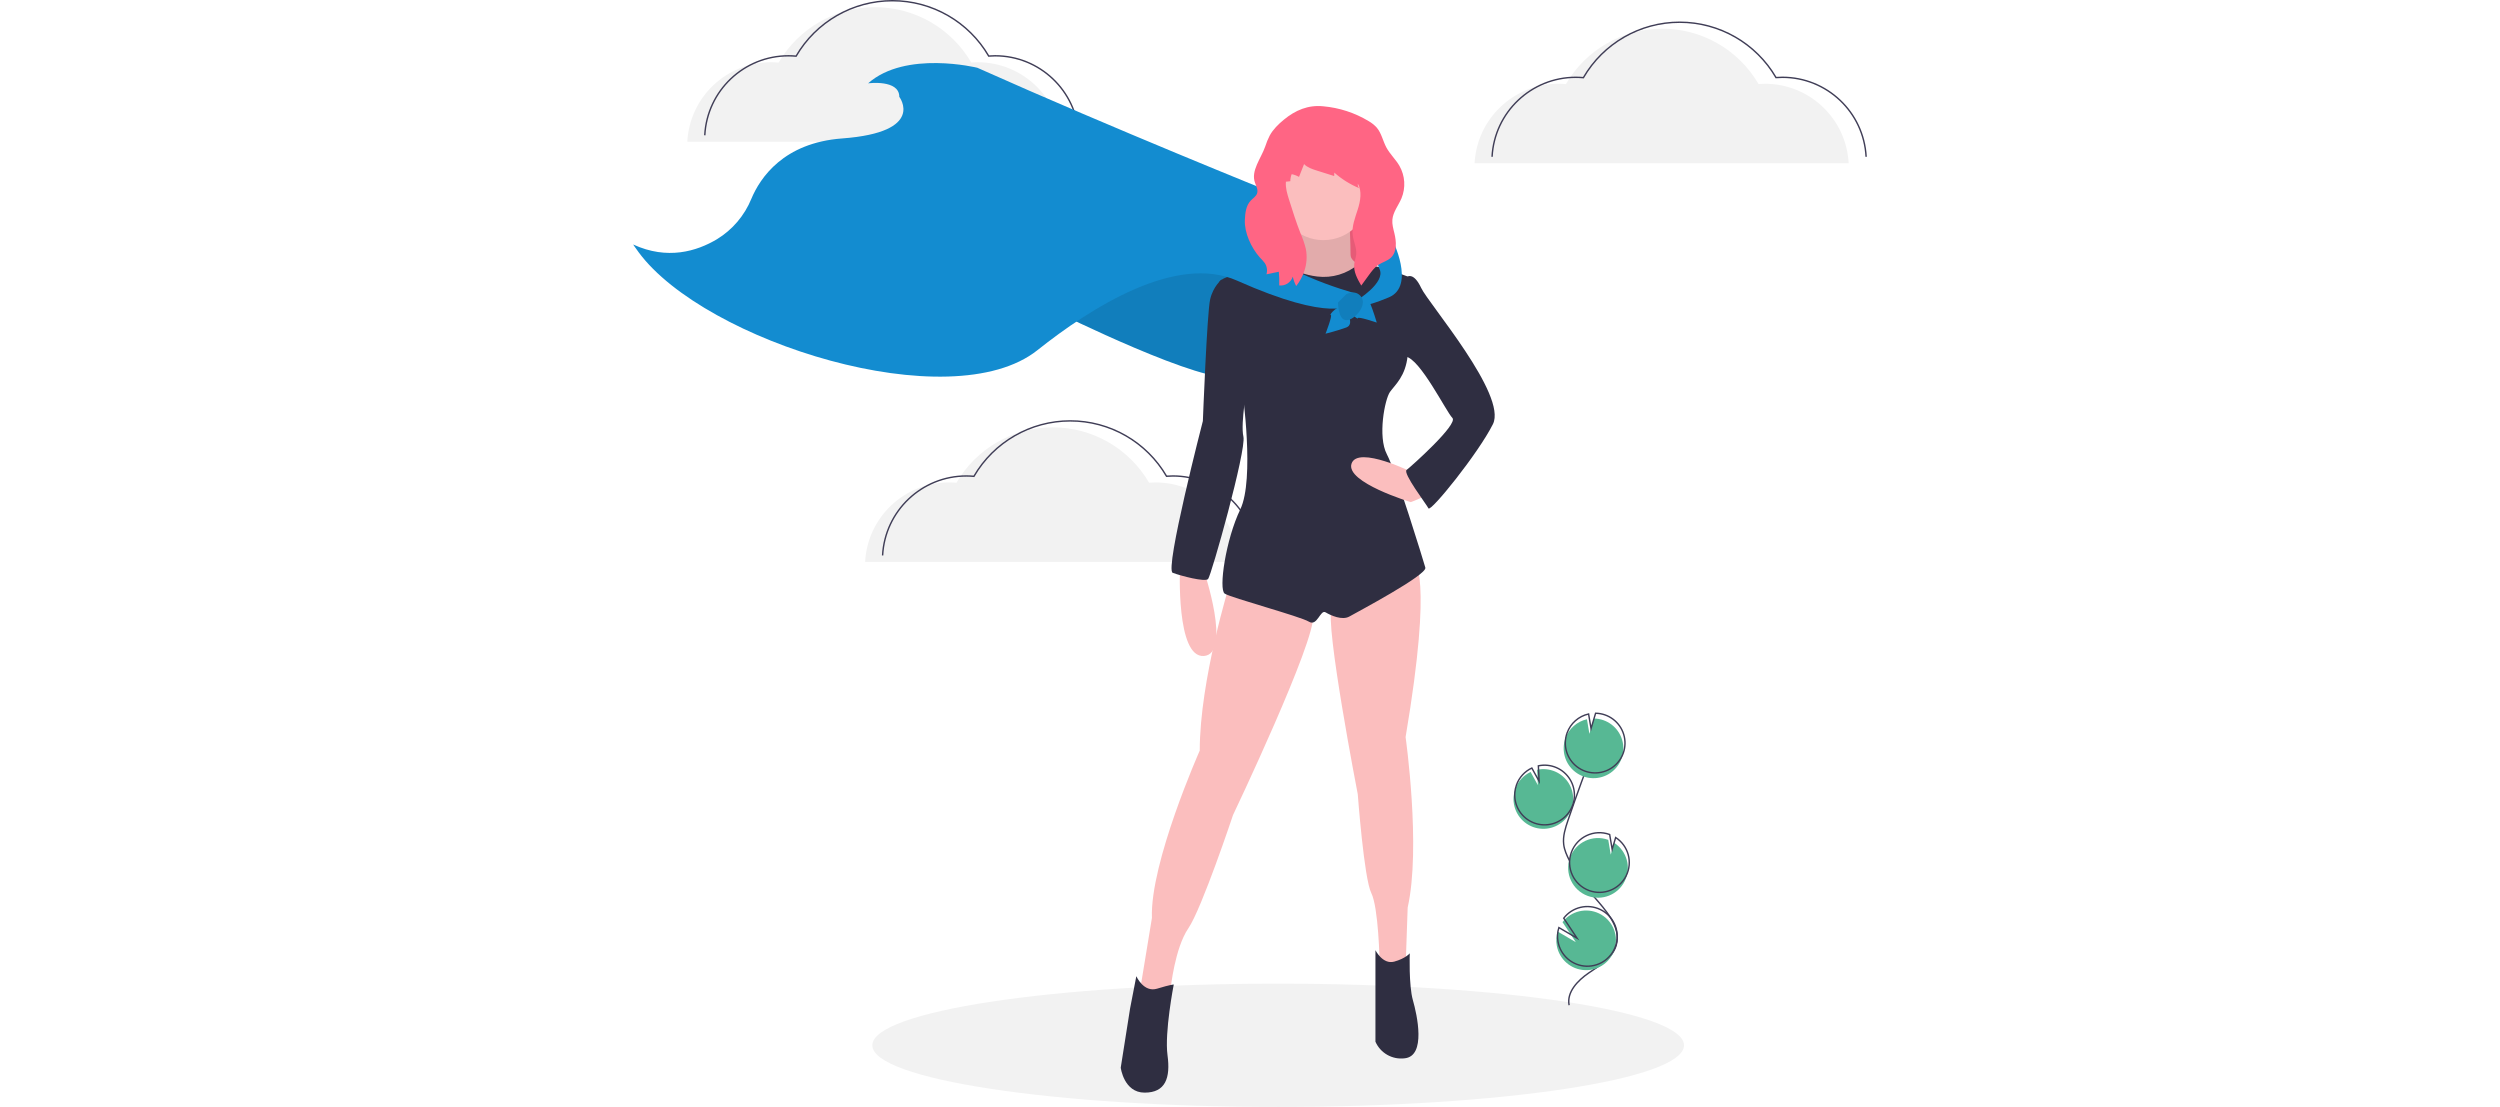
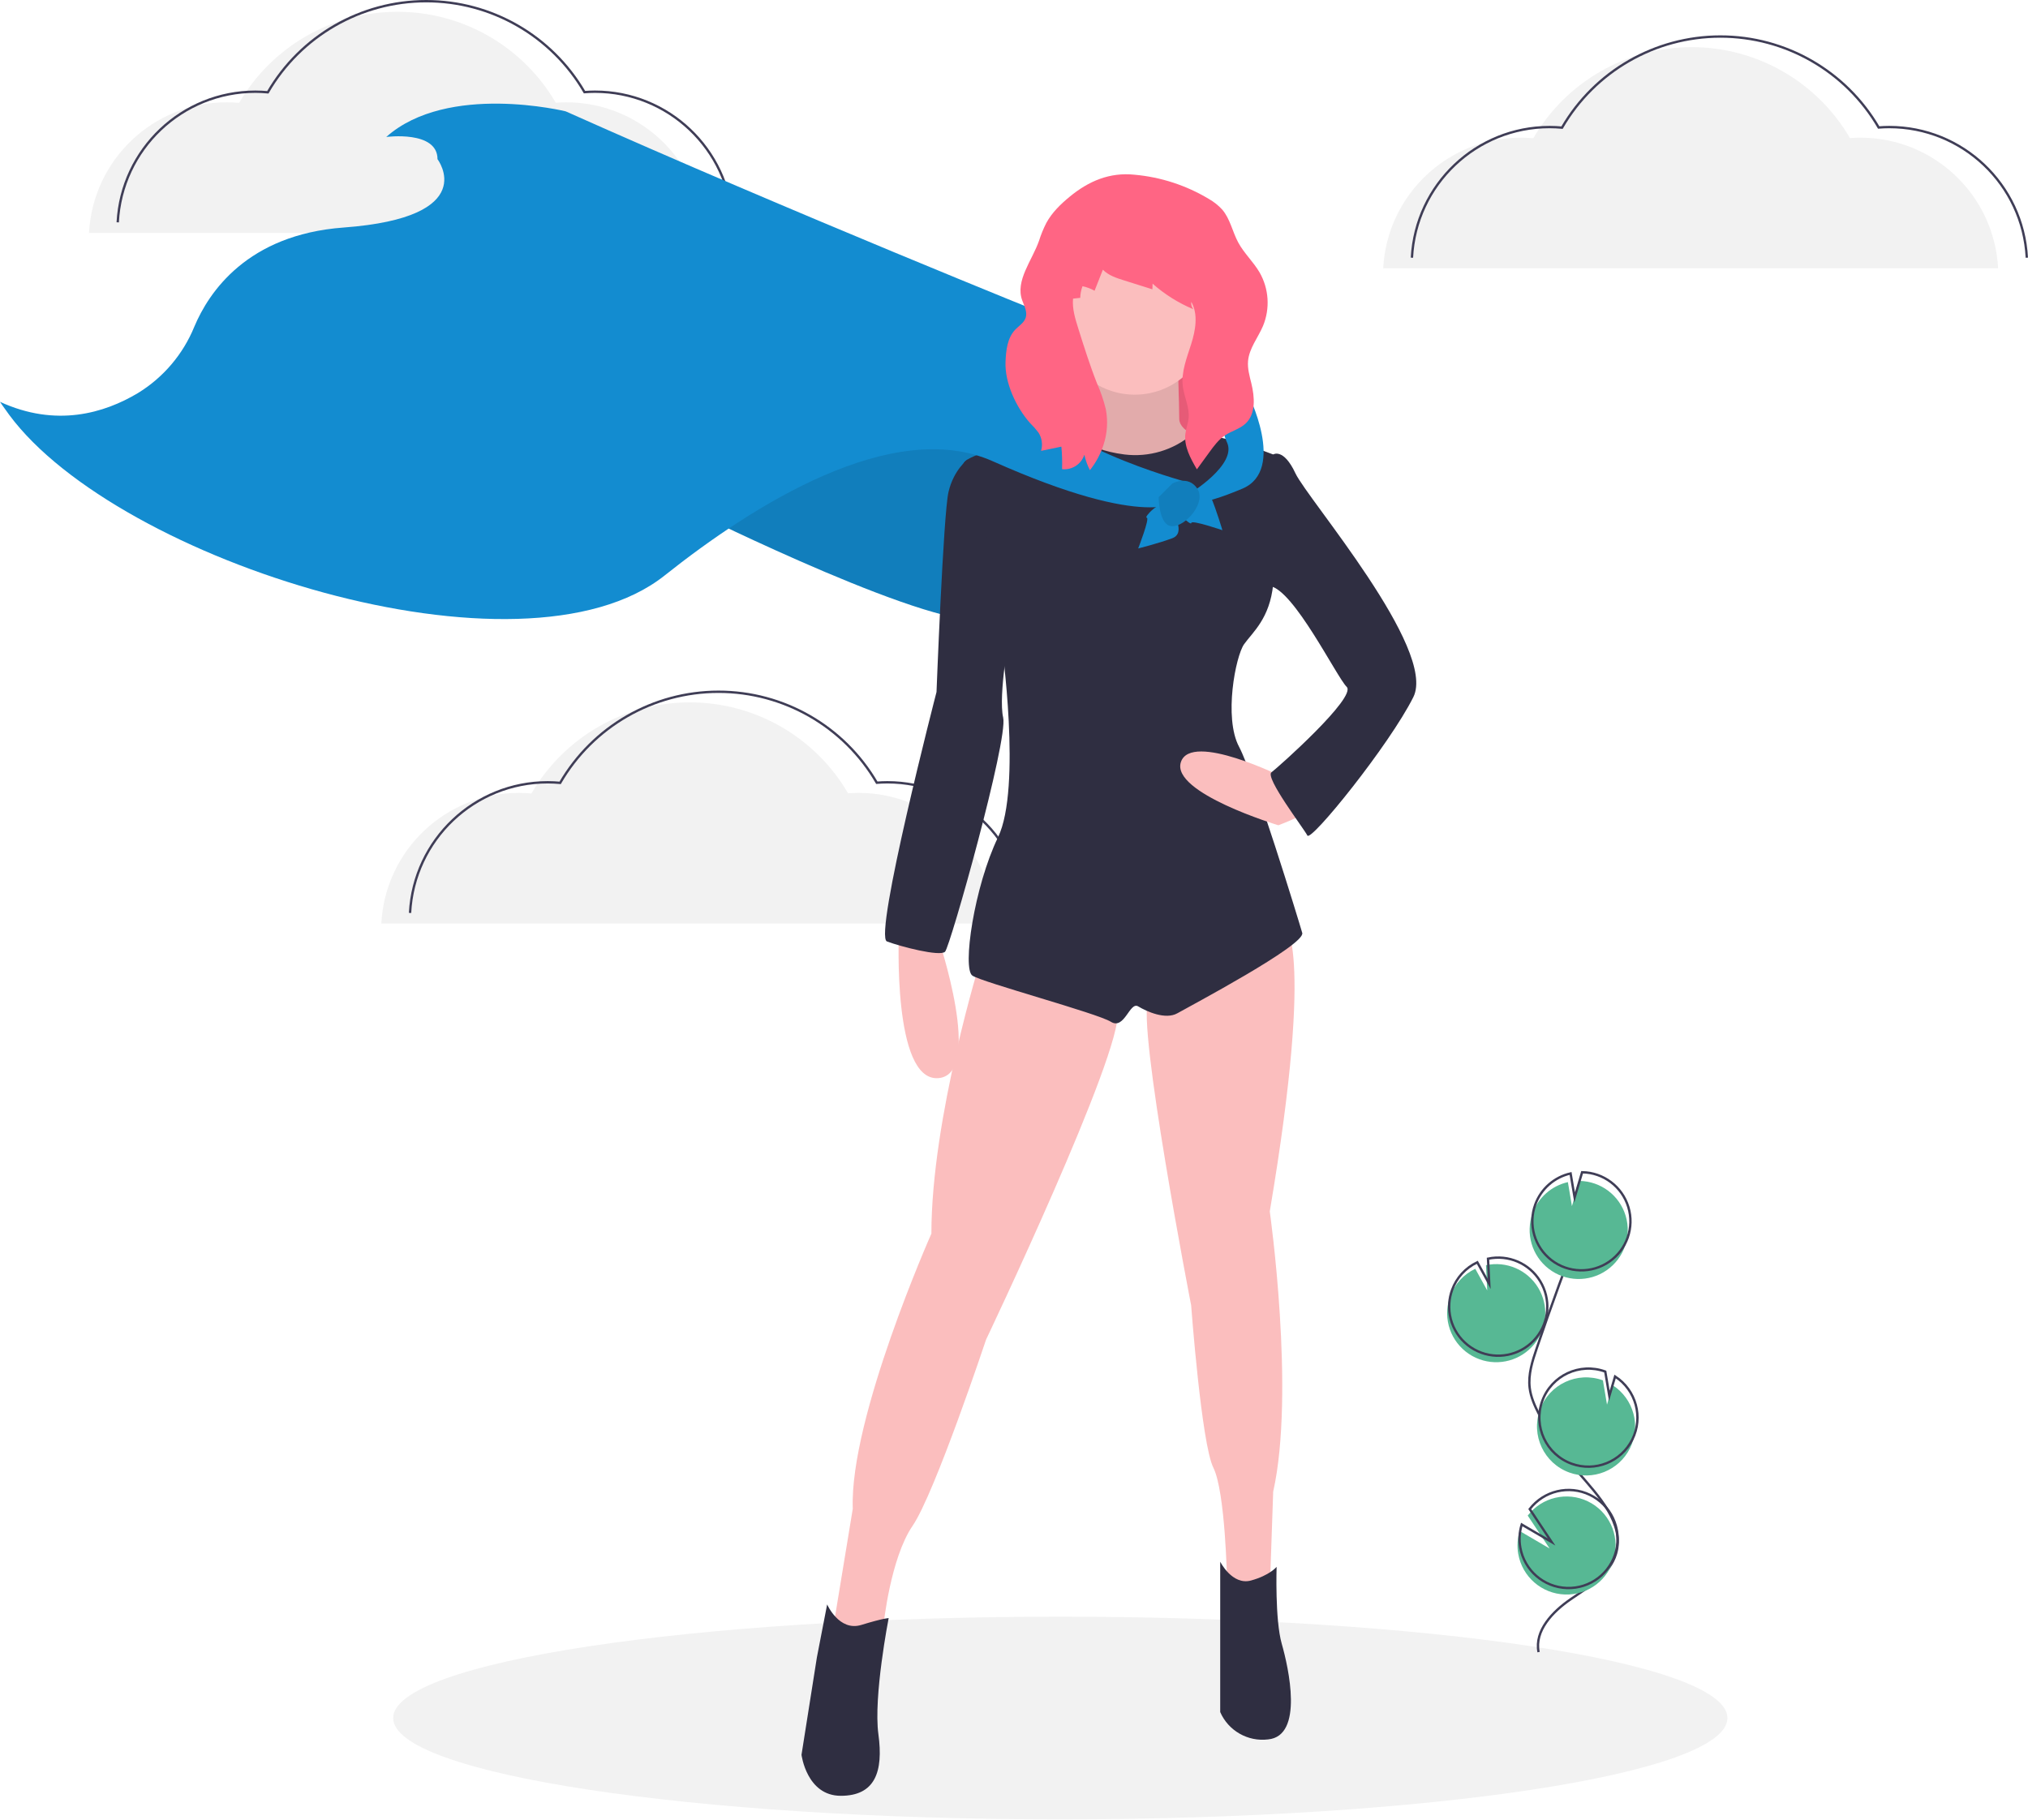
- <svg xmlns="http://www.w3.org/2000/svg" data-name="Layer 1" width="860.282" height="380.924" viewBox="0 0 860.282 771.924">
+ <svg xmlns="http://www.w3.org/2000/svg" data-name="Layer 1" width="860.282" height=" 771.924" viewBox="0 0 860.282 771.924">
  <ellipse cx="449.783" cy="728.924" rx="283" ry="43" fill="#f2f2f2" />
  <path d="M797.698,640.497a20.813,20.813,0,1,0,2.772-39.915l.521,10.712-5.068-9.18a20.734,20.734,0,0,0-10.684,11.723,20.409,20.409,0,0,0-1.197,5.63A20.809,20.809,0,0,0,797.698,640.497Z" transform="translate(-170.1086 -63.78786)" fill="#57b894" />
  <path d="M822.775,764.74c-1.789-9.11,5.963-17.187,13.621-22.437s16.605-10.408,19.218-19.317c3.755-12.804-7.43-24.53-16.136-34.642a125.3,125.3,0,0,1-16.524-24.557c-1.811-3.533-3.476-7.225-3.952-11.166-.686-5.675,1.137-11.323,2.974-16.737q9.179-27.052,19.628-53.65" transform="translate(-170.1086 -63.78786)" fill="none" stroke="#3f3d56" stroke-miterlimit="10" />
  <path d="M798.555,637.739a20.813,20.813,0,1,0,2.772-39.915l.521,10.712-5.068-9.18a20.734,20.734,0,0,0-10.684,11.723,20.409,20.409,0,0,0-1.197,5.63A20.809,20.809,0,0,0,798.555,637.739Z" transform="translate(-170.1086 -63.78786)" fill="none" stroke="#3f3d56" stroke-miterlimit="10" />
  <path d="M820.231,578.536a20.788,20.788,0,0,1,14.98-13.198l1.714,10.184,3.177-10.696a20.81,20.81,0,1,1-19.871,13.71Z" transform="translate(-170.1086 -63.78786)" fill="#57b894" />
  <path d="M821.374,574.858a20.788,20.788,0,0,1,14.98-13.198l1.714,10.184,3.177-10.696a20.81,20.81,0,1,1-19.871,13.71Z" transform="translate(-170.1086 -63.78786)" fill="none" stroke="#3f3d56" stroke-miterlimit="10" />
  <path d="M835.825,688.552a20.81,20.81,0,0,0,18.419-37.023l-2.441,8.219-1.731-10.304a.363.363,0,0,0-.053-.02,20.811,20.811,0,1,0-14.194,39.127Z" transform="translate(-170.1086 -63.78786)" fill="#57b894" />
  <path d="M836.815,684.827a20.81,20.81,0,0,0,18.419-37.023l-2.441,8.219-1.731-10.304a.363.363,0,0,0-.053-.02A20.811,20.811,0,1,0,836.815,684.827Z" transform="translate(-170.1086 -63.78786)" fill="none" stroke="#3f3d56" stroke-miterlimit="10" />
  <path d="M814.158,723.114A20.801,20.801,0,1,0,818.168,706.817l9.273,13.957-12.67-7.408A20.616,20.616,0,0,0,814.158,723.114Z" transform="translate(-170.1086 -63.78786)" fill="#57b894" />
  <path d="M815.015,720.356a20.801,20.801,0,1,0,4.011-16.297l9.273,13.957-12.67-7.408A20.616,20.616,0,0,0,815.015,720.356Z" transform="translate(-170.1086 -63.78786)" fill="none" stroke="#3f3d56" stroke-miterlimit="10" />
  <path d="M756.867,177.626a58.487,58.487,0,0,1,58.406-55.43c1.778,0,3.533.093,5.27.248a77.707,77.707,0,0,1,134.327-.064c1.466-.11,2.941-.184,4.435-.184a58.487,58.487,0,0,1,58.406,55.43" transform="translate(-170.1086 -63.78786)" fill="#f2f2f2" />
  <path d="M769.048,173.126a58.487,58.487,0,0,1,58.406-55.43c1.778,0,3.533.093,5.27.248a77.707,77.707,0,0,1,134.327-.064c1.466-.11,2.941-.184,4.435-.184a58.487,58.487,0,0,1,58.406,55.43" transform="translate(-170.1086 -63.78786)" fill="none" stroke="#3f3d56" stroke-miterlimit="10" />
  <path d="M331.867,455.626a58.487,58.487,0,0,1,58.406-55.43c1.778,0,3.533.093,5.27.248a77.707,77.707,0,0,1,134.327-.064c1.466-.11,2.941-.184,4.435-.184a58.487,58.487,0,0,1,58.406,55.43" transform="translate(-170.1086 -63.78786)" fill="#f2f2f2" />
  <path d="M344.048,451.126a58.487,58.487,0,0,1,58.406-55.43c1.778,0,3.533.093,5.27.248a77.707,77.707,0,0,1,134.327-.064c1.466-.11,2.941-.184,4.435-.184a58.487,58.487,0,0,1,58.406,55.43" transform="translate(-170.1086 -63.78786)" fill="none" stroke="#3f3d56" stroke-miterlimit="10" />
  <path d="M207.867,162.626a58.487,58.487,0,0,1,58.406-55.43c1.778,0,3.533.093,5.27.248a77.707,77.707,0,0,1,134.327-.064c1.466-.11,2.941-.184,4.435-.184a58.487,58.487,0,0,1,58.406,55.43" transform="translate(-170.1086 -63.78786)" fill="#f2f2f2" />
  <path d="M220.048,158.126a58.487,58.487,0,0,1,58.406-55.43c1.778,0,3.533.093,5.27.248a77.707,77.707,0,0,1,134.327-.064c1.466-.11,2.941-.184,4.435-.184a58.487,58.487,0,0,1,58.406,55.43" transform="translate(-170.1086 -63.78786)" fill="none" stroke="#3f3d56" stroke-miterlimit="10" />
  <path d="M465.161,281.261s105.12,52.198,123.969,44.948,25.374-71.772,25.374-71.772l-77.571-14.499Z" transform="translate(-170.1086 -63.78786)" fill="#138cd0" />
  <path d="M465.161,281.261s105.12,52.198,123.969,44.948,25.374-71.772,25.374-71.772l-77.571-14.499Z" transform="translate(-170.1086 -63.78786)" opacity="0.1" />
  <rect x="444.033" y="139.539" width="68.872" height="60.172" fill="#ff6584" />
  <rect x="444.033" y="139.539" width="68.872" height="60.172" opacity="0.1" />
  <path d="M551.432,459.602s-2.9,63.072,16.674,61.622,0-59.447,0-59.447Z" transform="translate(-170.1086 -63.78786)" fill="#fbbebe" />
  <path d="M631.903,212.389s4.35,27.549-3.625,31.174-13.049,6.525-13.049,6.525L633.353,262.412l33.348,2.175,8.7-6.525,7.975-7.25s-13.049-2.9-13.049-9.425-.725-26.099-.725-26.099Z" transform="translate(-170.1086 -63.78786)" fill="#fbbebe" />
  <path d="M631.903,212.389s4.35,27.549-3.625,31.174-13.049,6.525-13.049,6.525L633.353,262.412l33.348,2.175,8.7-6.525,7.975-7.25s-13.049-2.9-13.049-9.425-.725-26.099-.725-26.099Z" transform="translate(-170.1086 -63.78786)" opacity="0.1" />
  <path d="M586.23,470.477s-21.024,67.422-21.024,116.719c0,0-34.798,78.296-33.348,116.719l-8.7,52.922,12.324,4.35,9.425-7.975s2.9-28.274,12.324-42.048,31.174-79.021,31.174-79.021,57.997-121.794,55.822-139.193S586.23,470.477,586.23,470.477Z" transform="translate(-170.1086 -63.78786)" fill="#fbbebe" />
  <path d="M714.549,455.253s13.774,6.525-5.8,122.519c0,0,10.874,76.846,1.45,118.894l-1.45,42.048H693.525l-2.9-4.35s-.725-37.698-5.8-47.848-9.425-68.872-9.425-68.872-23.199-119.619-18.124-129.769S714.549,455.253,714.549,455.253Z" transform="translate(-170.1086 -63.78786)" fill="#fbbebe" />
  <path d="M520.983,744.514s5.075,11.599,14.499,8.7,11.599-2.9,11.599-2.9-6.525,33.348-4.35,49.298-1.45,26.099-15.949,26.099-16.674-17.399-16.674-17.399l6.525-41.323Z" transform="translate(-170.1086 -63.78786)" fill="#2f2e41" />
  <path d="M687.725,726.39s5.075,10.15,13.049,7.975,10.874-5.8,10.874-5.8-.725,22.474,2.175,32.623,9.425,39.148-5.8,40.598a19.573,19.573,0,0,1-20.299-11.599v-63.797Z" transform="translate(-170.1086 -63.78786)" fill="#2f2e41" />
  <circle cx="481.369" cy="135.552" r="31.898" fill="#fbbebe" />
  <path d="M710.199,256.612s-25.267-9.921-34.383-8.586a37.259,37.259,0,0,1-28.689,8.586c-17.399-2.175-24.203-10.525-24.203-10.525s-46.844,10.525-43.944,14.875,15.949,75.396,15.949,75.396,8.7,61.622-1.45,82.646-15.224,55.822-10.874,58.722,52.922,15.949,58.722,19.574,7.975-8.7,11.599-6.525,11.599,5.8,16.674,2.9,54.372-28.999,52.922-34.073-20.299-66.697-26.824-79.021-1.45-38.423,2.175-43.498,10.874-10.874,12.324-25.374S710.199,256.612,710.199,256.612Z" transform="translate(-170.1086 -63.78786)" fill="#2f2e41" />
  <path d="M580.578,258.721s-5.948,4.415-8.122,13.84-5.075,84.821-5.075,84.821-26.824,103.67-21.024,105.845,22.474,6.525,24.649,4.35,26.824-89.896,24.649-99.32,2.9-36.973,2.9-36.973Z" transform="translate(-170.1086 -63.78786)" fill="#2f2e41" />
  <path d="M714.549,393.631s-39.148-19.574-43.498-6.525,41.323,26.824,41.323,26.824,15.949-5.8,15.949-9.425S714.549,393.631,714.549,393.631Z" transform="translate(-170.1086 -63.78786)" fill="#fbbebe" />
  <path d="M702.225,259.512l7.975-2.9s4.35-2.9,9.425,7.975,60.172,74.671,50.023,94.971-43.498,61.622-44.948,58.722-18.124-24.649-15.224-26.824,36.248-31.898,31.898-36.248-22.474-41.323-32.623-42.773S702.225,259.512,702.225,259.512Z" transform="translate(-170.1086 -63.78786)" fill="#2f2e41" />
  <path d="M616.316,198.252s-110.549-44.45-206.244-87.223c0,0-50.023-12.324-76.121,10.874,0,0,21.749-2.9,21.749,9.425,0,0,18.849,24.649-39.873,28.999-40.896,3.029-57.178,27.507-63.296,42.09A59.245,59.245,0,0,1,228.573,230.587c-14.135,8.448-34.62,14.663-58.465,3.687,0,0,1.356,2.084,3.927,5.556,46.038,62.172,217.481,116.281,278.022,68.118,37.415-29.765,96.728-67.385,139.247-48.436,66.697,29.724,79.021,16.674,79.021,16.674l2.9-7.975s-64.522-17.399-65.972-39.873S616.316,198.252,616.316,198.252Z" transform="translate(-170.1086 -63.78786)" fill="#138cd0" />
  <path d="M680.838,204.052s15.587,6.162,18.487,26.461c0,0,16.674,32.623-2.175,40.598s-22.474,5.8-22.474,5.8v-3.625s20.299-12.324,15.949-21.749S680.838,204.052,680.838,204.052Z" transform="translate(-170.1086 -63.78786)" fill="#138cd0" />
  <path d="M652.927,296.485s5.075-13.049,3.625-13.049,5.898-8.026,8.749-5.1,7.925,11.625,2.126,13.8S652.927,296.485,652.927,296.485Z" transform="translate(-170.1086 -63.78786)" fill="#138cd0" />
  <path d="M688.656,288.74s-13.252-4.519-13.191-3.07-8.268-5.554-5.466-8.525,11.28-8.41,13.698-2.707S688.656,288.74,688.656,288.74Z" transform="translate(-170.1086 -63.78786)" fill="#138cd0" />
  <path d="M667.426,268.937s6.619-3.715,10.559,2.13-4.759,15.994-10.559,15.994-5.8-12.324-5.8-12.324Z" transform="translate(-170.1086 -63.78786)" fill="#138cd0" />
  <path d="M667.426,268.937s6.619-3.715,10.559,2.13-4.759,15.994-10.559,15.994-5.8-12.324-5.8-12.324Z" transform="translate(-170.1086 -63.78786)" opacity="0.1" />
  <path d="M623.821,147.286c-3.822,3.151-7.447,6.682-9.824,11.028a49.479,49.479,0,0,0-3.115,7.584c-2.932,8.437-10.219,16.982-7.135,25.365.88,2.392,2.252,4.914,1.463,7.337-.701,2.152-2.863,3.408-4.428,5.044-3.357,3.511-3.922,8.78-4.127,13.634-.376,8.889,4.512,19.364,10.418,26.019a36.356,36.356,0,0,1,3.554,4.024,9.432,9.432,0,0,1,1.113,7.759l8.603-1.796a71.363,71.363,0,0,1,.29,9.559,8.924,8.924,0,0,0,9.463-6.116,25.551,25.551,0,0,0,2.364,6.531,33.709,33.709,0,0,0,5.714-10.583,30.256,30.256,0,0,0,1.026-15.278,64.784,64.784,0,0,0-3.704-10.859c-3.04-7.683-5.522-15.572-8.002-23.454-1.288-4.093-2.591-8.32-2.201-12.593l3.057-.333a14.596,14.596,0,0,1,.965-4.934,18.101,18.101,0,0,1,5.113,1.924l3.524-8.942c2.326,2.412,5.664,3.504,8.86,4.51l12.148,3.825.074-2.404a62.353,62.353,0,0,0,17.287,10.844,3.933,3.933,0,0,1-.854-3.129c2.994,5.363,1.797,12.044-.051,17.902s-4.299,11.821-3.555,17.918c.556,4.56,2.892,8.921,2.459,13.494-.213,2.252-1.094,4.395-1.368,6.641-.653,5.356,2.163,10.455,4.881,15.116l5.285-7.259c1.934-2.657,3.928-5.371,6.667-7.187,2.812-1.864,6.296-2.701,8.747-5.019,4.374-4.139,3.819-11.191,2.396-17.042-.756-3.111-1.671-6.265-1.393-9.454.471-5.406,4.228-9.879,6.344-14.876a25.826,25.826,0,0,0-1.447-22.703c-2.625-4.503-6.592-8.13-9.066-12.718-2.463-4.567-3.402-10.001-6.777-13.943a23.522,23.522,0,0,0-5.681-4.526,74.057,74.057,0,0,0-31.506-10.279C640.835,136.812,631.919,140.61,623.821,147.286Z" transform="translate(-170.1086 -63.78786)" fill="#ff6584" />
</svg>
